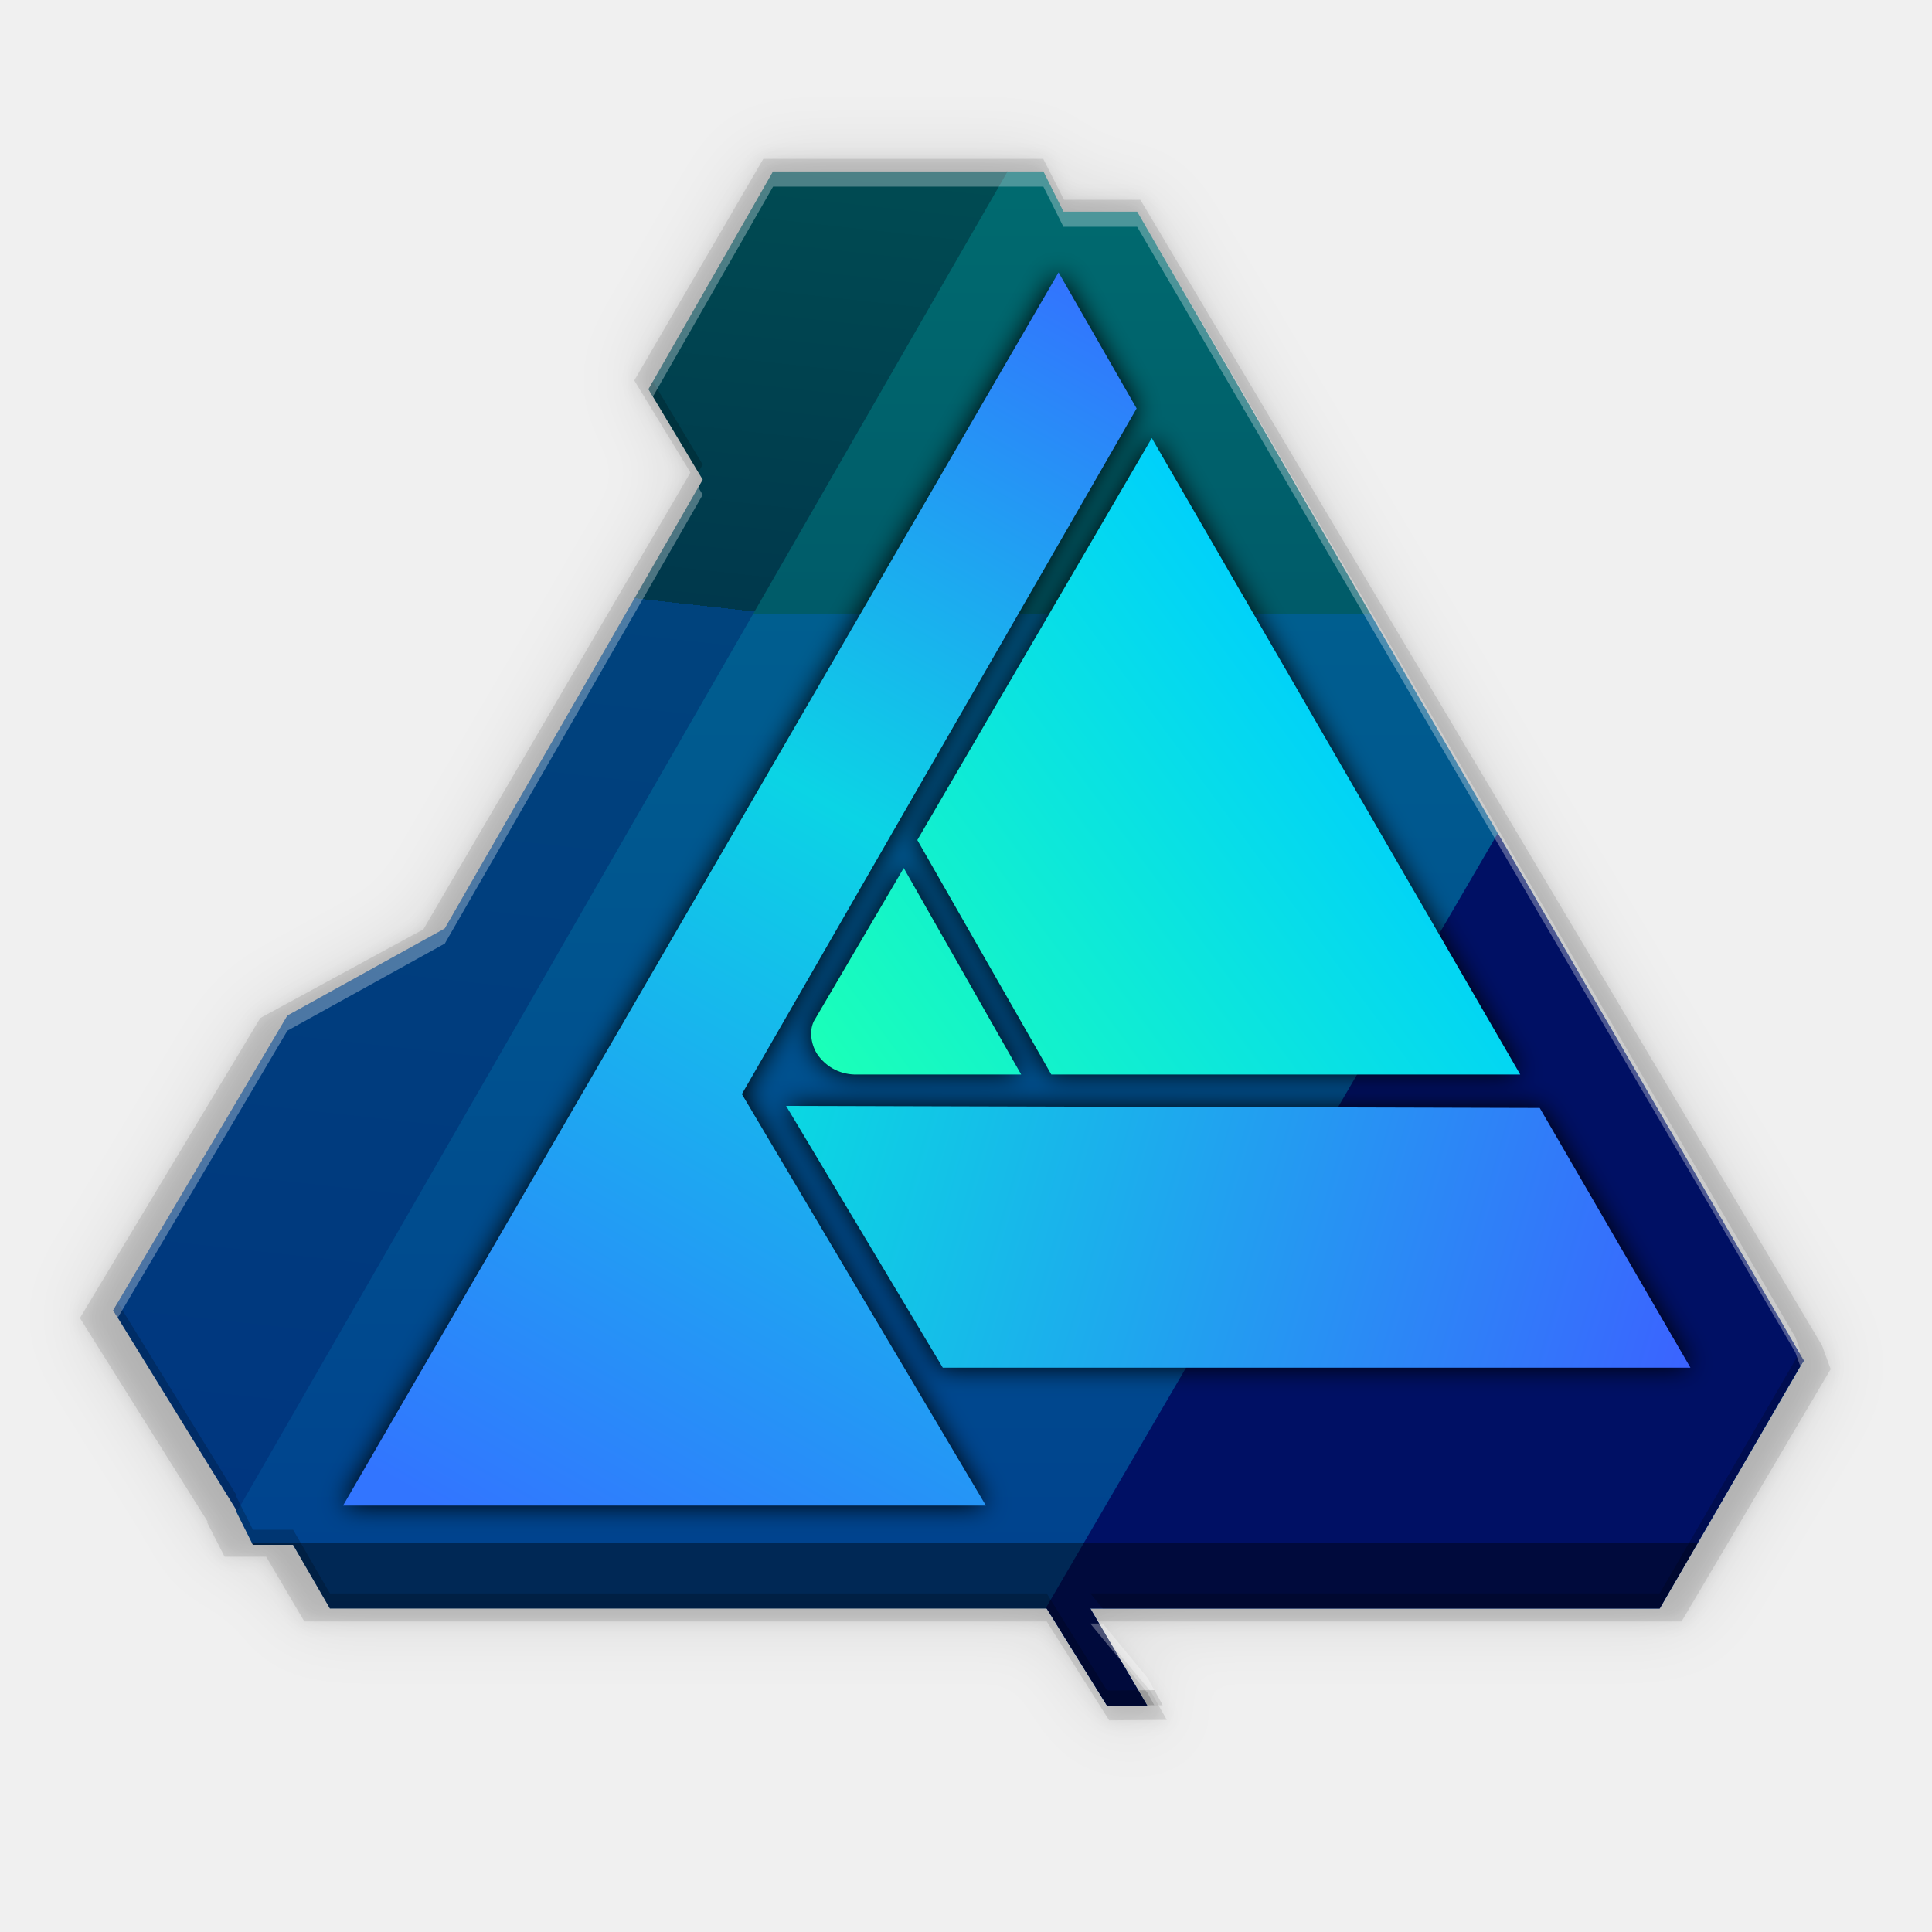
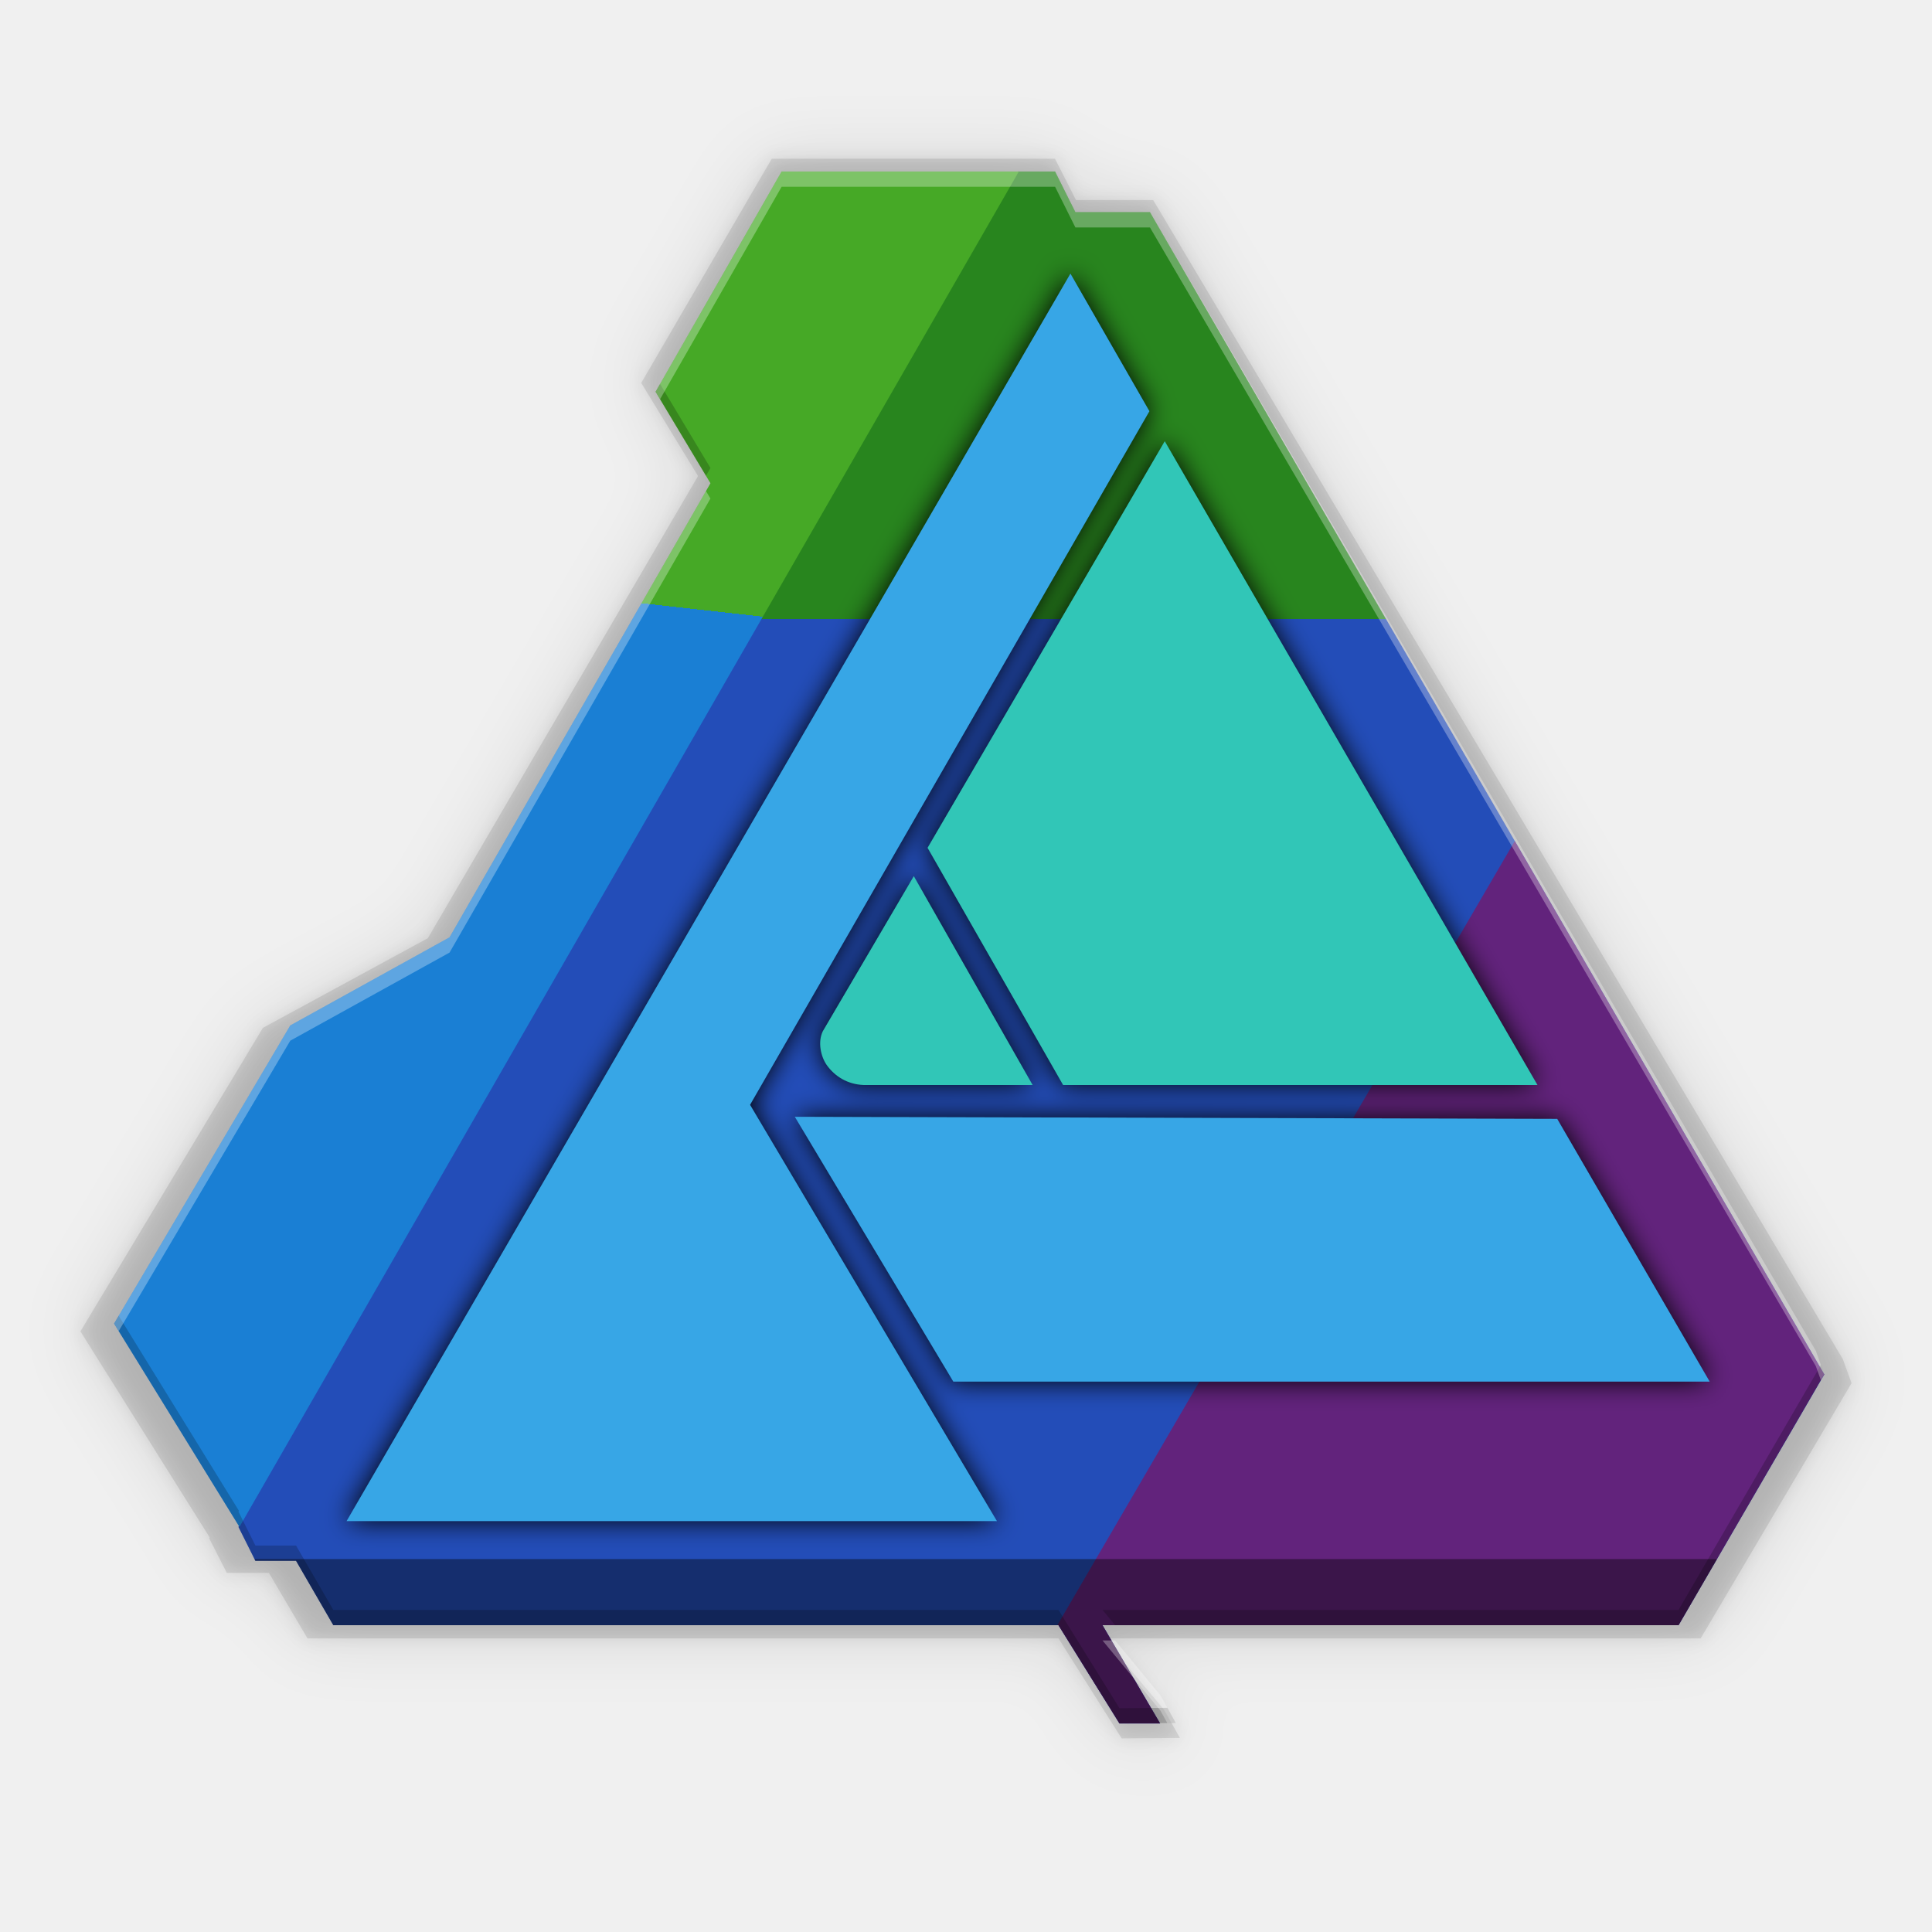
<svg xmlns="http://www.w3.org/2000/svg" xmlns:xlink="http://www.w3.org/1999/xlink" viewBox="0 0 256 256" height="256" width="256" id="svg2" version="1.1">
  <defs id="defs6">
+     <linearGradient id="linearGradient1696">
+       <stop id="stop1688" offset="0" style="stop-color:#28851e;stop-opacity:1" />
+       <stop style="stop-color:#28851e;stop-opacity:1" offset="0.294" id="stop1690" />
+       <stop id="stop1692" offset="0.294" style="stop-color:#234db8;stop-opacity:1" />
+       <stop id="stop1694" offset="1" style="stop-color:#234db8;stop-opacity:1" />
+     </linearGradient>
+     <linearGradient id="linearGradient1686">
+       <stop style="stop-color:#46a926;stop-opacity:1" offset="0" id="stop1678" />
+       <stop id="stop1680" offset="0.329" style="stop-color:#46a926;stop-opacity:1" />
+       <stop style="stop-color:#1a7fd4;stop-opacity:1" offset="0.329" id="stop1682" />
+       <stop style="stop-color:#1a7fd4;stop-opacity:1" offset="1" id="stop1684" />
+     </linearGradient>
    <linearGradient id="linearGradient1022">
      <stop id="stop1018" offset="0" style="stop-color:#0ad8e2;stop-opacity:1" />
      <stop id="stop1020" offset="1" style="stop-color:#3b63ff;stop-opacity:1" />
    </linearGradient>
    <linearGradient id="linearGradient1014">
      <stop id="stop1010" offset="0" style="stop-color:#1affb9;stop-opacity:1" />
      <stop id="stop1012" offset="1" style="stop-color:#00d1fa;stop-opacity:1" />
    </linearGradient>
    <linearGradient id="linearGradient1007">
      <stop id="stop999" offset="0" style="stop-color:#3470ff;stop-opacity:1" />
      <stop style="stop-color:#0bd4e5;stop-opacity:1" offset="0.425" id="stop1001" />
      <stop id="stop1005" offset="1" style="stop-color:#3275ff;stop-opacity:1" />
    </linearGradient>
    <linearGradient id="linearGradient918">
      <stop style="stop-color:#006a6f;stop-opacity:1" offset="0" id="stop910" />
      <stop id="stop912" offset="0.294" style="stop-color:#005b69;stop-opacity:1" />
      <stop style="stop-color:#005e8f;stop-opacity:1" offset="0.294" id="stop914" />
      <stop style="stop-color:#00418e;stop-opacity:1" offset="1" id="stop916" />
    </linearGradient>
    <linearGradient id="linearGradient892">
      <stop id="stop888" offset="0" style="stop-color:#004d53;stop-opacity:1;" />
      <stop style="stop-color:#00384c;stop-opacity:1" offset="0.329" id="stop896" />
      <stop id="stop898" offset="0.329" style="stop-color:#00437d;stop-opacity:1" />
      <stop id="stop890" offset="1" style="stop-color:#00357f;stop-opacity:1" />
    </linearGradient>
    <linearGradient y2="522" x2="275" y1="72" x1="325" gradientTransform="translate(-156.2874,-5.380838)" gradientUnits="userSpaceOnUse" id="linearGradient900" xlink:href="#linearGradient892" />
    <linearGradient gradientTransform="translate(-30.28742,57.61916)" gradientUnits="userSpaceOnUse" y2="459" x2="232" y1="34" x1="232" id="linearGradient908" xlink:href="#linearGradient918" />
    <linearGradient gradientUnits="userSpaceOnUse" y2="480.913" x2="66.252" y1="117.843" x1="272.294" id="linearGradient997" xlink:href="#linearGradient1007" />
    <linearGradient gradientUnits="userSpaceOnUse" y2="238.284" x2="334.968" y1="348.388" x1="185.277" id="linearGradient1016" xlink:href="#linearGradient1014" />
    <linearGradient gradientUnits="userSpaceOnUse" y2="441.739" x2="443.904" y1="363.578" x1="173.904" id="linearGradient1024" xlink:href="#linearGradient1022" />
    <filter height="1.05" y="-0.025" width="1.046" x="-0.023" id="filter1043" style="color-interpolation-filters:sRGB">
      <feGaussianBlur id="feGaussianBlur1045" stdDeviation="3.852" />
    </filter>
-     <linearGradient y2="522" x2="275" y1="72" x1="325" gradientTransform="matrix(0.4438284,0,0,0.4438284,-42.25386,-17.21796)" gradientUnits="userSpaceOnUse" id="linearGradient1047" xlink:href="#linearGradient892" />
-     <linearGradient y2="459" x2="232" y1="34" x1="232" gradientTransform="matrix(0.4438284,0,0,0.4438284,13.53518,10.74323)" gradientUnits="userSpaceOnUse" id="linearGradient1049" xlink:href="#linearGradient918" />
+     <linearGradient y2="522" x2="275" y1="72" x1="325" gradientTransform="matrix(0.4489984,0,0,0.4489984,-42.80548,-17.68402)" gradientUnits="userSpaceOnUse" id="linearGradient1047" xlink:href="#linearGradient1686" />
+     <linearGradient y2="459" x2="232" y1="34" x1="232" gradientTransform="matrix(0.4489984,0,0,0.4489984,13.63343,10.60289)" gradientUnits="userSpaceOnUse" id="linearGradient1049" xlink:href="#linearGradient1696" />
    <filter style="color-interpolation-filters:sRGB" id="filter858" x="-0.011" width="1.023" y="-0.013" height="1.025">
      <feGaussianBlur stdDeviation="1.097" id="feGaussianBlur860" />
    </filter>
    <filter style="color-interpolation-filters:sRGB" id="filter872" x="-0.045" width="1.091" y="-0.051" height="1.102">
      <feGaussianBlur stdDeviation="4.389" id="feGaussianBlur874" />
    </filter>
  </defs>
-   <path style="opacity:0.1;fill:#000000;fill-opacity:1;stroke:none;stroke-width:1.891px;stroke-linecap:butt;stroke-linejoin:miter;stroke-opacity:1;filter:url(#filter872)" d="m 101.143,21.051 -17.097,29.365 7.442,12.198 -35.391,60.533 -21.605,11.745 -23.901,39.755 16.934,26.993 -0.064,0.112 2.179,4.286 0.117,0.234 h 5.516 l 5.056,8.584 H 138.698 l 8.273,13.099 7.631,-0.061 -2.075,-3.689 -7.856,-9.349 h 78.14 l 5.214,-8.817 14.552,-24.615 -1.145,-3.137 -90.324,-151.813 h -10.115 l -2.756,-5.422 h -4.92 z" id="path862" />
-   <path id="path856" d="m 101.143,21.051 -17.097,29.365 7.442,12.198 -35.391,60.533 -21.605,11.745 -23.901,39.755 16.934,26.993 -0.064,0.112 2.179,4.286 0.117,0.234 h 5.516 l 5.056,8.584 H 138.698 l 8.273,13.099 7.631,-0.061 -2.075,-3.689 -7.856,-9.349 h 78.14 l 5.214,-8.817 14.552,-24.615 -1.145,-3.137 -90.324,-151.813 h -10.115 l -2.756,-5.422 h -4.92 z" style="opacity:0.1;fill:#000000;fill-opacity:1;stroke:none;stroke-width:1.891px;stroke-linecap:butt;stroke-linejoin:miter;stroke-opacity:1;filter:url(#filter858)" />
-   <path style="opacity:0.1;fill:#000000;fill-opacity:1;stroke:none;stroke-width:1.891px;stroke-linecap:butt;stroke-linejoin:miter;stroke-opacity:1" d="m 101.143,21.051 -17.097,29.365 7.442,12.198 -35.391,60.533 -21.605,11.745 -23.901,39.755 16.934,26.993 -0.064,0.112 2.179,4.286 0.117,0.234 h 5.516 l 5.056,8.584 H 138.698 l 8.273,13.099 7.631,-0.061 -2.075,-3.689 -7.856,-9.349 h 78.14 l 5.214,-8.817 14.552,-24.615 -1.145,-3.137 -90.324,-151.813 h -10.115 l -2.756,-5.422 h -4.92 z" id="path854" />
-   <path id="path819" d="M 31.288,200.258 133.369,22.727 h 4.882 l 2.663,5.326 h 9.764 L 239,180.286 219.915,213.129 H 144.465 L 152.01,226 h -5.326 l -7.989,-12.871 H 43.716 l -4.882,-8.433 h -5.326 z" style="fill:url(#linearGradient1049);fill-opacity:1;stroke:none;stroke-width:1.867px;stroke-linecap:butt;stroke-linejoin:miter;stroke-opacity:1" />
-   <path style="fill:url(#linearGradient1047);fill-opacity:1;stroke:none;stroke-width:1.867px;stroke-linecap:butt;stroke-linejoin:miter;stroke-opacity:1" d="M 133.502,22.727 H 102.434 L 85.928,51.575 93.114,63.559 58.939,123.032 38.079,134.571 15,173.628 31.422,200.258" id="path872" />
-   <path id="path920" d="m 138.547,213.129 h 0.148 L 146.684,226 h 5.326 l -7.545,-12.871 h 75.451 L 238.477,181.142 239,180.286 198.463,110.416 Z" style="fill:#001064;fill-opacity:1;stroke:none;stroke-width:1.867px;stroke-linecap:butt;stroke-linejoin:miter;stroke-opacity:1" />
-   <path id="rect936" d="m 33.393,204.468 0.114,0.228 H 38.833 l 4.882,8.433 H 138.695 L 146.684,226 h 5.326 l -7.545,-12.871 h 75.451 l 5.033,-8.661 z" style="opacity:0.4;fill:#000000;fill-opacity:1;stroke:none;stroke-width:7.467;stroke-linecap:butt;stroke-linejoin:round;stroke-miterlimit:4;stroke-dasharray:none;stroke-opacity:1" />
-   <g transform="matrix(0.4438284,0,0,0.4438284,26.9776,-14.82979)" style="fill:#000000;fill-opacity:1;stroke-width:4.206;filter:url(#filter1043)" id="g1037">
+   <path style="opacity:0.1;fill:#000000;fill-opacity:1;stroke:none;stroke-width:1.891px;stroke-linecap:butt;stroke-linejoin:miter;stroke-opacity:1;filter:url(#filter872)" d="m 101.143,21.051 -17.097,29.365 7.442,12.198 -35.391,60.533 -21.605,11.745 -23.901,39.755 16.934,26.993 -0.064,0.112 2.179,4.286 0.117,0.234 h 5.516 l 5.056,8.584 H 138.698 l 8.273,13.099 7.631,-0.061 -2.075,-3.689 -7.856,-9.349 h 78.14 l 5.214,-8.817 14.552,-24.615 -1.145,-3.137 -90.324,-151.813 h -10.115 l -2.756,-5.422 h -4.92 z" id="path862" transform="matrix(1.011649,0,0,1.011649,-0.059416,-0.2654854)" />
+   <path id="path856" d="m 101.143,21.051 -17.097,29.365 7.442,12.198 -35.391,60.533 -21.605,11.745 -23.901,39.755 16.934,26.993 -0.064,0.112 2.179,4.286 0.117,0.234 h 5.516 l 5.056,8.584 H 138.698 l 8.273,13.099 7.631,-0.061 -2.075,-3.689 -7.856,-9.349 h 78.14 l 5.214,-8.817 14.552,-24.615 -1.145,-3.137 -90.324,-151.813 h -10.115 l -2.756,-5.422 h -4.92 z" style="opacity:0.1;fill:#000000;fill-opacity:1;stroke:none;stroke-width:1.891px;stroke-linecap:butt;stroke-linejoin:miter;stroke-opacity:1;filter:url(#filter858)" transform="matrix(1.011649,0,0,1.011649,-0.059416,-0.2654854)" />
+   <path style="opacity:0.1;fill:#000000;fill-opacity:1;stroke:none;stroke-width:1.913px;stroke-linecap:butt;stroke-linejoin:miter;stroke-opacity:1" d="m 102.262,21.031 -17.296,29.707 7.529,12.34 -35.803,61.238 -21.857,11.882 -24.179,40.218 17.132,27.308 -0.065,0.113 2.204,4.336 0.118,0.237 h 5.581 l 5.115,8.683 h 99.513 l 8.369,13.251 7.72,-0.062 -2.099,-3.732 -7.947,-9.458 h 79.051 l 5.275,-8.92 14.721,-24.901 -1.158,-3.174 -91.376,-153.582 h -10.233 l -2.788,-5.485 h -4.977 z" id="path854" />
+   <path id="path819" d="M 31.593,202.325 134.863,22.726 h 4.939 l 2.694,5.388 h 9.878 l 89.351,154.006 -19.307,33.226 h -76.33 l 7.633,13.021 h -5.388 l -8.082,-13.021 H 44.165 l -4.939,-8.531 h -5.388 z" style="fill:url(#linearGradient1049);fill-opacity:1;stroke:none;stroke-width:1.888px;stroke-linecap:butt;stroke-linejoin:miter;stroke-opacity:1" />
+   <path style="fill:url(#linearGradient1047);fill-opacity:1;stroke:none;stroke-width:1.888px;stroke-linecap:butt;stroke-linejoin:miter;stroke-opacity:1" d="M 134.998,22.726 H 103.568 l -16.699,29.185 7.27,12.123 -34.573,60.166 -21.103,11.674 -23.348,39.512 16.613,26.94" id="path872" />
+   <path id="path920" d="m 140.101,215.346 h 0.15 l 8.082,13.021 h 5.388 l -7.633,-13.021 h 76.33 l 18.778,-32.359 0.529,-0.867 -41.009,-70.684 z" style="fill:#62237c;fill-opacity:1;stroke:none;stroke-width:1.888px;stroke-linecap:butt;stroke-linejoin:miter;stroke-opacity:1" />
+   <path id="rect936" d="m 33.723,206.585 0.116,0.231 h 5.388 l 4.939,8.531 h 96.086 l 8.082,13.021 h 5.388 l -7.633,-13.021 h 76.33 l 5.092,-8.762 z" style="opacity:0.4;fill:#000000;fill-opacity:1;stroke:none;stroke-width:7.554;stroke-linecap:butt;stroke-linejoin:round;stroke-miterlimit:4;stroke-dasharray:none;stroke-opacity:1" />
+   <g transform="matrix(0.4489984,0,0,0.4489984,27.23243,-15.26802)" style="fill:#000000;fill-opacity:1;stroke-width:4.206;filter:url(#filter1043)" id="g1037">
    <path id="path1031" d="M 255.248,114.743 41.627,482.904 H 233.561 L 160.707,360.05 278.561,155.356 Z" style="fill:#000000;fill-opacity:1;stroke:none;stroke-width:4.206px;stroke-linecap:butt;stroke-linejoin:miter;stroke-opacity:1" />
    <path id="path1033" d="m 283.082,164.205 -70,120 40,70 h 140 z m -74.057,128.359 -26.848,45.75 c -1.578,3.265 -0.567,7.532 1.143,9.994 2.367,3.314 6.089,5.719 10.91,5.896 h 49.859 z" style="fill:#000000;fill-opacity:1;stroke:none;stroke-width:4.206px;stroke-linecap:butt;stroke-linejoin:miter;stroke-opacity:1" />
    <path id="path1035" d="m 173.904,363.578 46.781,78.16 H 443.904 l -45,-77.547 z" style="fill:#000000;fill-opacity:1;stroke:none;stroke-width:4.206px;stroke-linecap:butt;stroke-linejoin:miter;stroke-opacity:1" />
  </g>
-   <g style="stroke-width:4.206" transform="matrix(0.4438284,0,0,0.4438284,26.9776,-14.82979)" id="g1029">
-     <path style="fill:url(#linearGradient997);fill-opacity:1;stroke:none;stroke-width:4.206px;stroke-linecap:butt;stroke-linejoin:miter;stroke-opacity:1" d="M 255.248,114.743 41.627,482.904 H 233.561 L 160.707,360.05 278.561,155.356 Z" id="path823" />
-     <path style="fill:url(#linearGradient1016);fill-opacity:1;stroke:none;stroke-width:4.206px;stroke-linecap:butt;stroke-linejoin:miter;stroke-opacity:1" d="m 283.082,164.205 -70,120 40,70 h 140 z m -74.057,128.359 -26.848,45.75 c -1.578,3.265 -0.567,7.532 1.143,9.994 2.367,3.314 6.089,5.719 10.91,5.896 h 49.859 z" id="path860" />
-     <path style="fill:url(#linearGradient1024);fill-opacity:1;stroke:none;stroke-width:4.206px;stroke-linecap:butt;stroke-linejoin:miter;stroke-opacity:1" d="m 173.904,363.578 46.781,78.16 H 443.904 l -45,-77.547 z" id="path847" />
+   <g style="stroke-width:4.206" transform="matrix(0.4489984,0,0,0.4489984,27.23243,-15.26802)" id="g1029">
+     <path style="fill:#37a6e6;fill-opacity:1;stroke:none;stroke-width:4.206px;stroke-linecap:butt;stroke-linejoin:miter;stroke-opacity:1" d="M 255.248,114.743 41.627,482.904 H 233.561 L 160.707,360.05 278.561,155.356 Z" id="path823" />
+     <path style="fill:#31c6b7;fill-opacity:1;stroke:none;stroke-width:4.206px;stroke-linecap:butt;stroke-linejoin:miter;stroke-opacity:1" d="m 283.082,164.205 -70,120 40,70 h 140 z m -74.057,128.359 -26.848,45.75 c -1.578,3.265 -0.567,7.532 1.143,9.994 2.367,3.314 6.089,5.719 10.91,5.896 h 49.859 z" id="path860" />
+     <path style="fill:#37a6e6;fill-opacity:1;stroke:none;stroke-width:4.206px;stroke-linecap:butt;stroke-linejoin:miter;stroke-opacity:1" d="m 173.904,363.578 46.781,78.16 H 443.904 l -45,-77.547 z" id="path847" />
  </g>
-   <path style="opacity:0.2;fill:#000000;fill-opacity:1;stroke:none;stroke-width:1.842px;stroke-linecap:butt;stroke-linejoin:miter;stroke-opacity:1" d="m 86.513,50.553 -0.586,1.023 6.6,11.004 0.588,-1.021 z m -70.908,122.053 -0.604,1.021 16.352,26.52 -0.061,0.109 2.104,4.211 0.113,0.23 h 5.326 l 4.881,8.434 h 94.982 l 7.988,12.869 7.367,-0.06 -1.102,-1.99 -6.266,0.051 -7.988,-12.869 H 43.716 l -4.881,-8.434 h -5.326 l -0.113,-0.23 -2.104,-4.211 0.061,-0.109 z m 222.953,6.443 -13.607,23.418 -5.035,8.662 h -75.449 l 1.65,2 h 73.799 l 5.035,-8.662 14.051,-24.182 z" id="path876" />
-   <path style="opacity:0.3;fill:#ffffff;fill-opacity:1;stroke:none;stroke-width:1.842px;stroke-linecap:butt;stroke-linejoin:miter;stroke-opacity:1" d="m 102.437,22.724 -16.51,28.85 0.586,0.977 15.924,-27.826 h 31.064 4.752 l 2.66,5.328 h 9.768 l 87.215,149.148 0.662,1.846 0.443,-0.764 -1.105,-3.082 L 150.681,28.053 h -9.768 l -2.66,-5.328 h -4.752 z m -9.91,41.855 -33.586,58.449 -20.861,11.539 -23.078,39.059 0.604,0.979 22.475,-38.037 20.861,-11.539 34.172,-59.471 z m 51.938,150.549 7.586,9.186 0.902,1.633 1.102,-0.008 -2.004,-3.625 -5.934,-7.186 z" id="path1052" />
+   <path style="opacity:0.2;fill:#000000;fill-opacity:1;stroke:none;stroke-width:1.864px;stroke-linecap:butt;stroke-linejoin:miter;stroke-opacity:1" d="m 87.461,50.876 -0.593,1.035 6.676,11.132 0.595,-1.033 z m -71.734,123.474 -0.611,1.033 16.542,26.828 -0.061,0.111 2.128,4.26 0.115,0.233 h 5.388 l 4.938,8.532 h 96.089 l 8.081,13.019 7.453,-0.061 -1.114,-2.013 -6.339,0.051 -8.081,-13.019 H 44.166 l -4.938,-8.532 h -5.388 l -0.115,-0.233 -2.128,-4.26 0.061,-0.111 z m 225.55,6.518 -13.766,23.691 -5.094,8.763 h -76.328 l 1.67,2.023 h 74.658 l 5.094,-8.763 14.214,-24.463 z" id="path876" />
+   <path style="opacity:0.3;fill:#ffffff;fill-opacity:1;stroke:none;stroke-width:1.864px;stroke-linecap:butt;stroke-linejoin:miter;stroke-opacity:1" d="M 103.571,22.724 86.869,51.909 87.462,52.897 103.571,24.747 h 31.426 4.807 l 2.691,5.39 h 9.881 l 88.231,150.886 0.67,1.867 0.449,-0.773 -1.118,-3.118 -88.231,-150.886 h -9.881 l -2.691,-5.39 h -4.807 z m -10.026,42.343 -33.977,59.13 -21.104,11.673 -23.347,39.514 0.611,0.99 22.736,-38.48 21.104,-11.673 34.57,-60.163 z m 52.543,152.303 7.674,9.293 0.913,1.652 1.114,-0.008 -2.027,-3.667 -6.003,-7.269 z" id="path1052" />
</svg>
